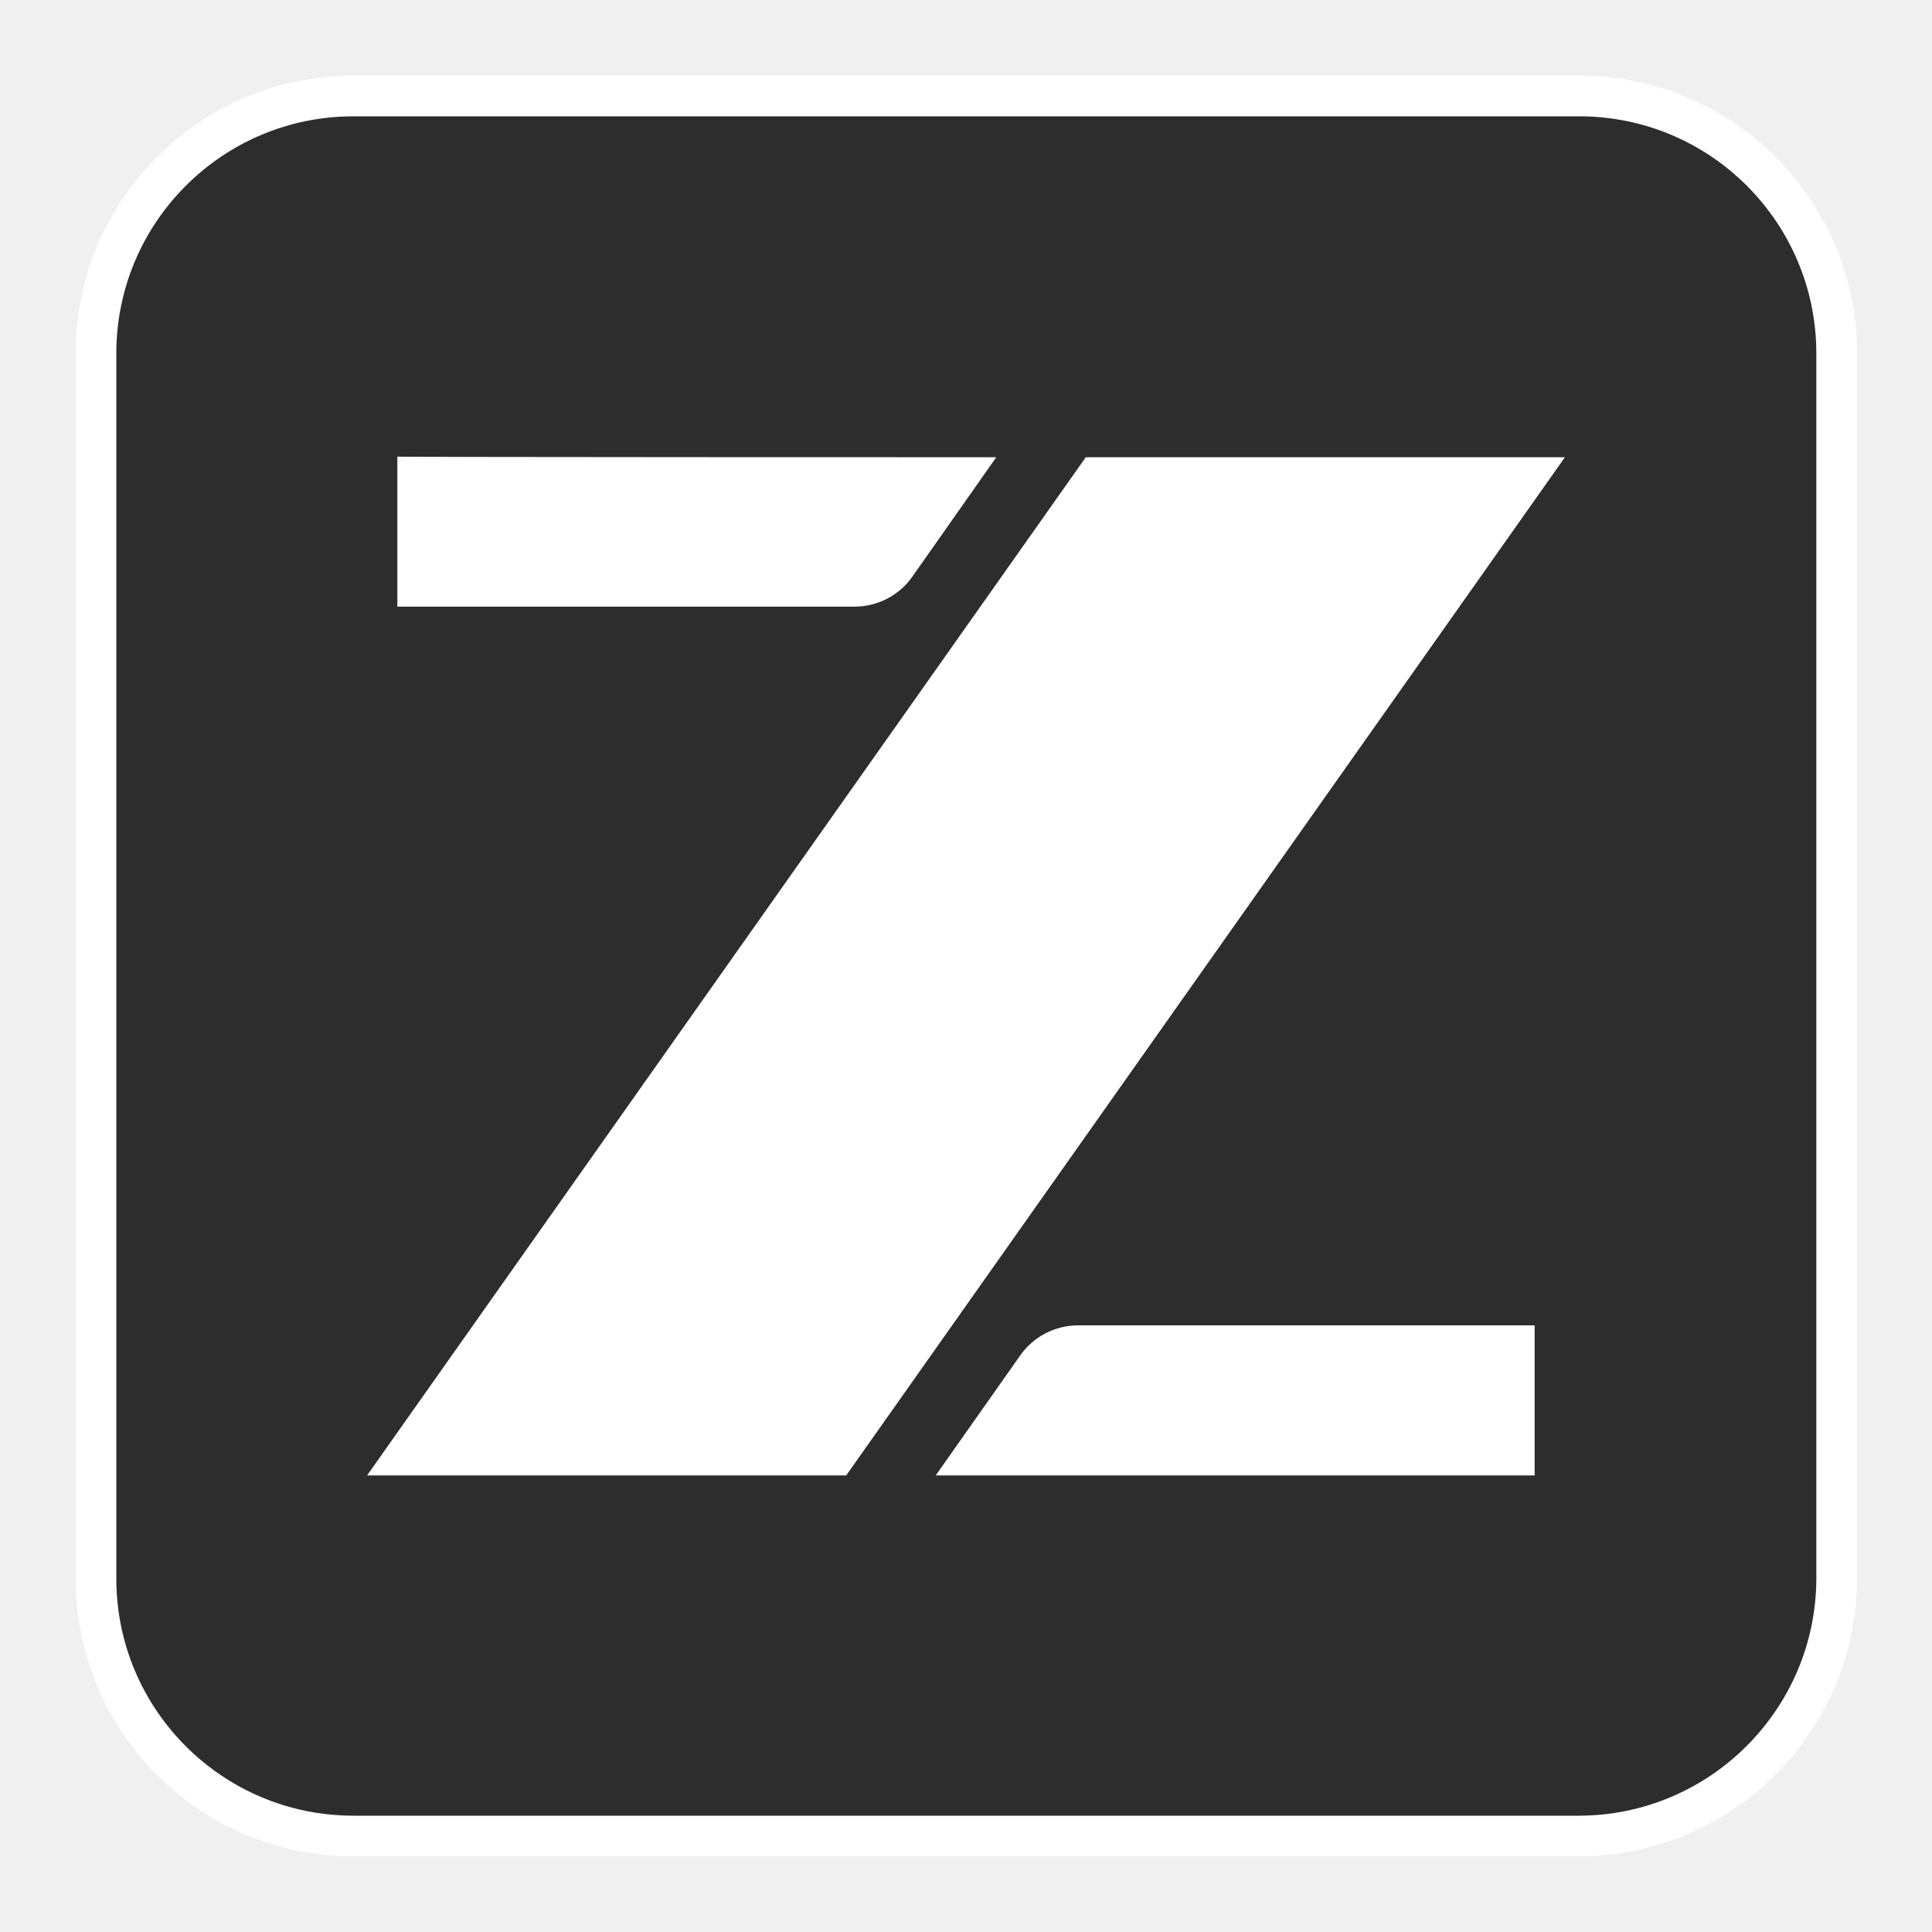
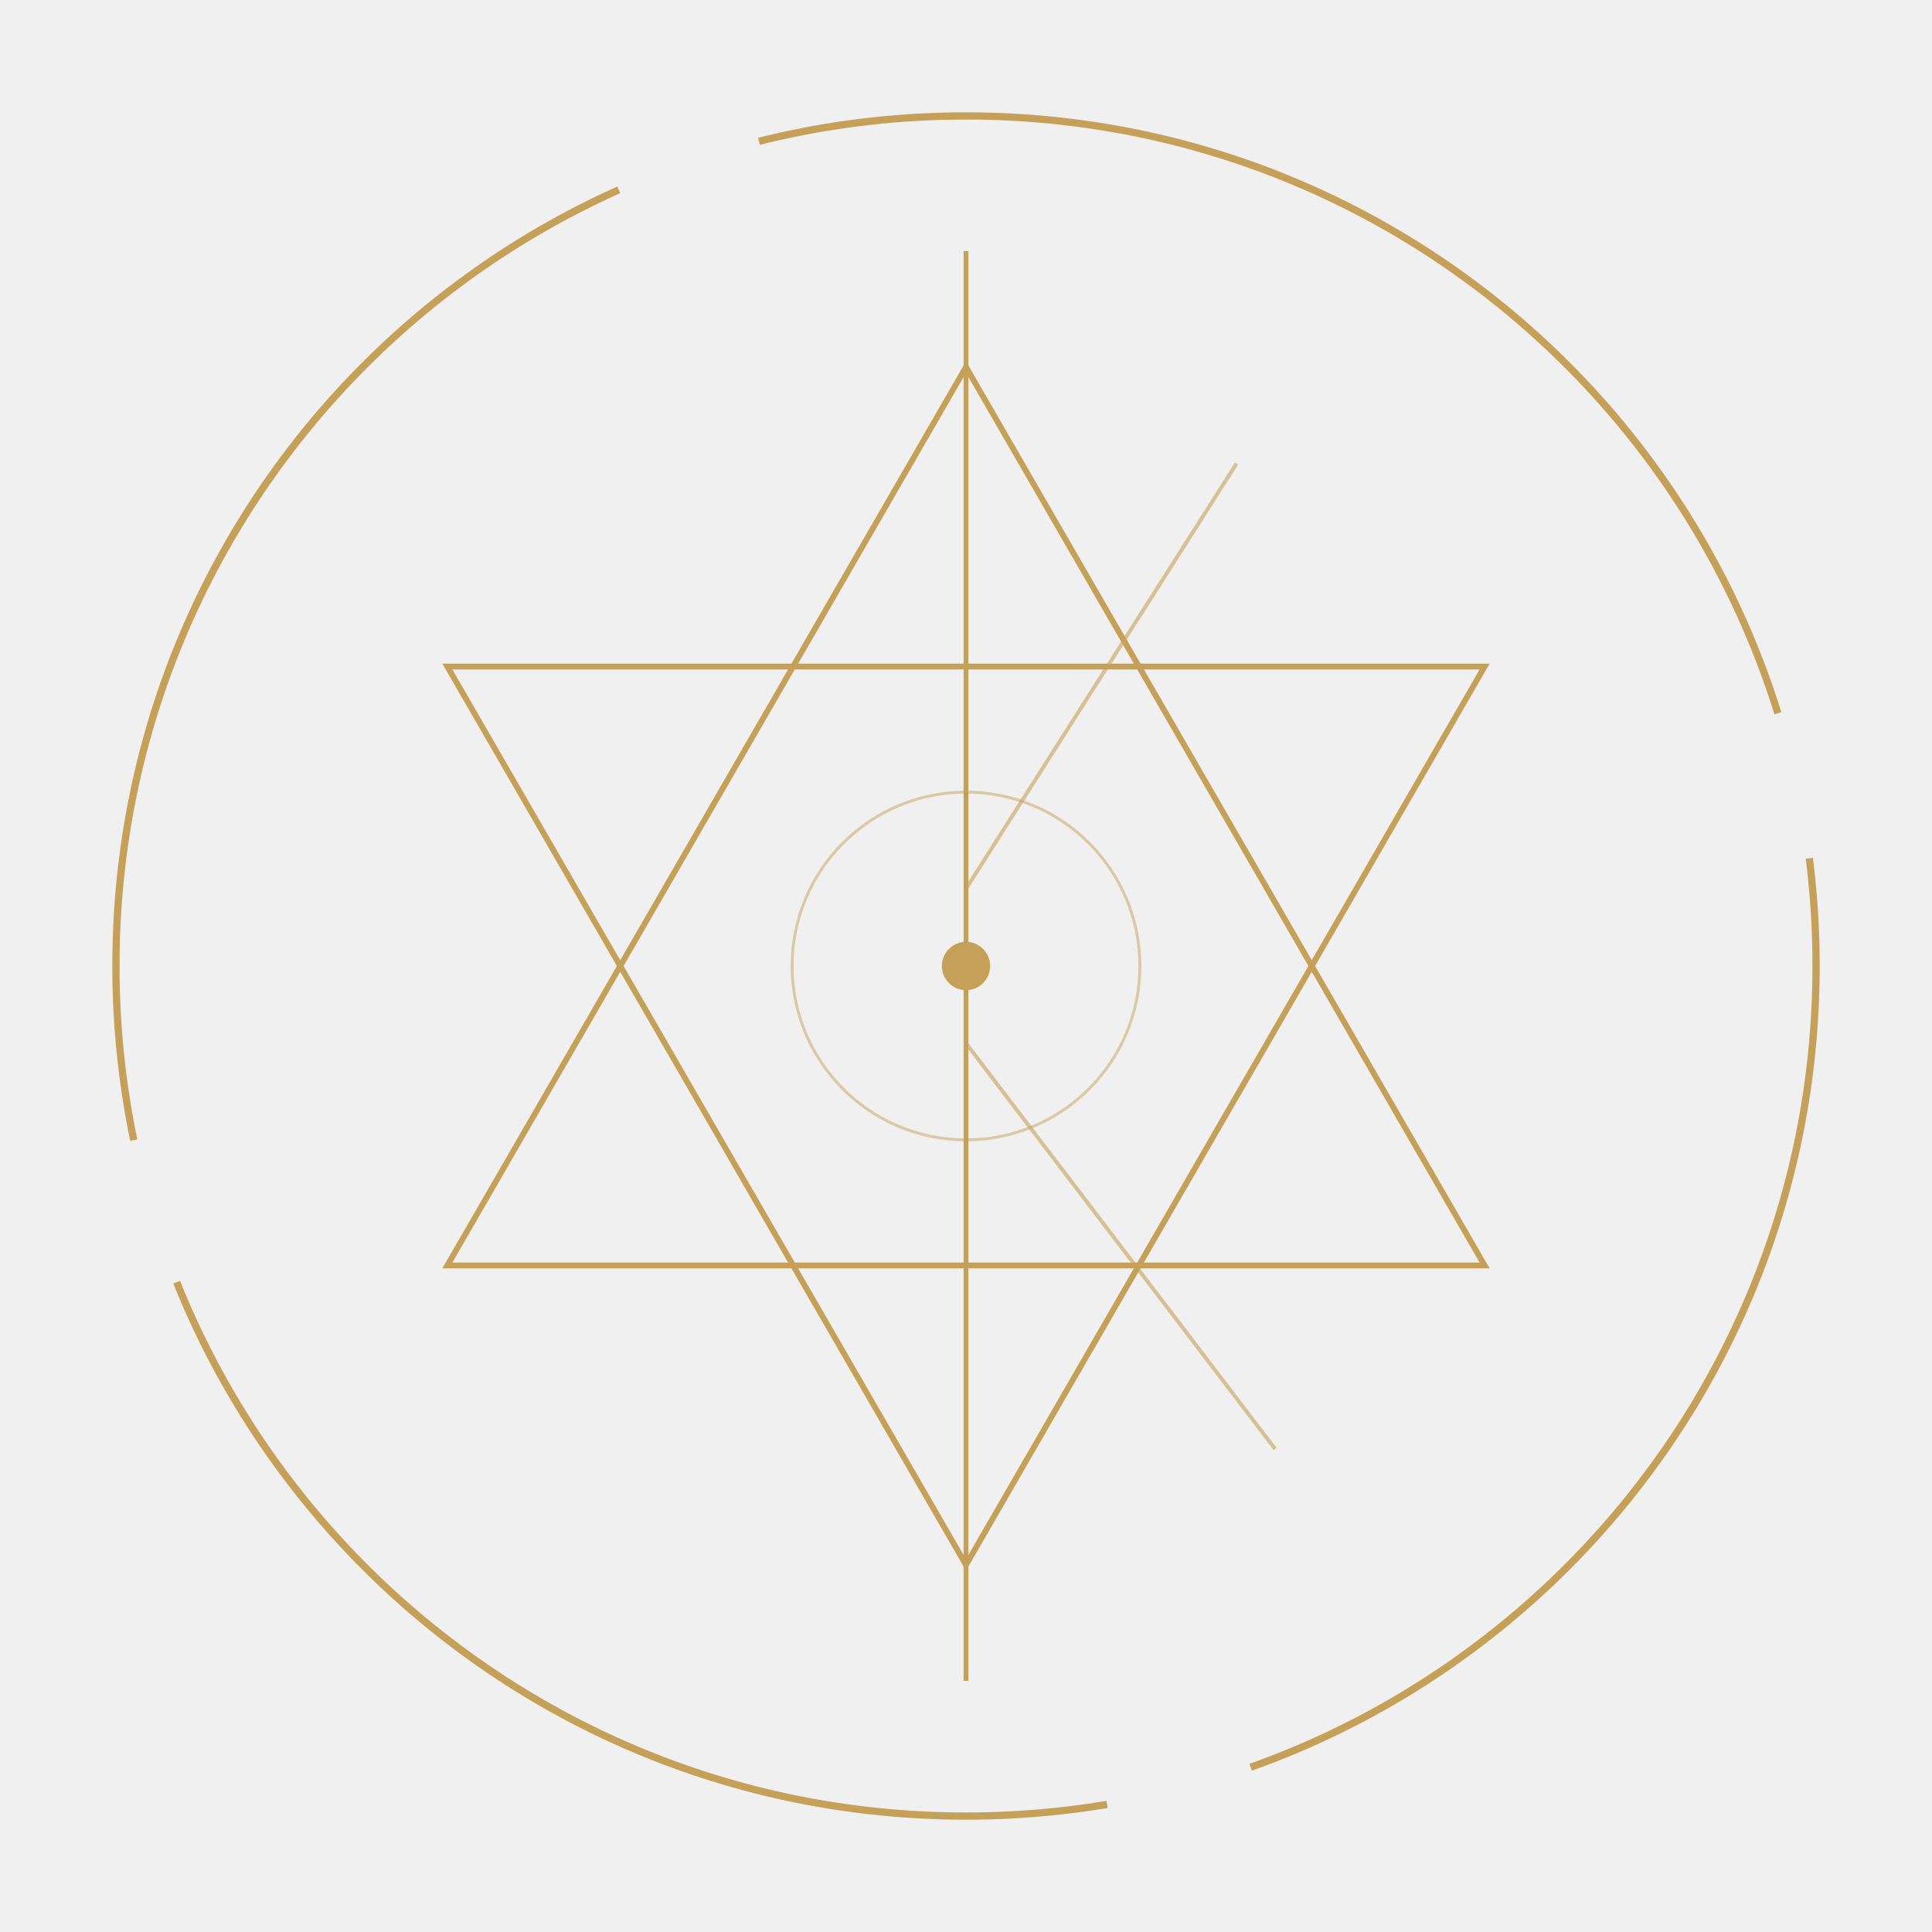
- <svg xmlns="http://www.w3.org/2000/svg" version="1.1" x="0px" y="0px" viewBox="0 0 30 30" style="enable-background:new 0 0 30 30;" xml:space="preserve">
-   <defs>
-     <style type="text/css">
-     .st194{fill:#2D2D2D;stroke:#FFFFFF;stroke-width:0.632;stroke-miterlimit:10;}
-     .st23{fill:#FFFFFF;}
- 
-     .z-breathe {
-       animation: breathe 2.5s ease-in-out infinite;
-     }
- 
-     @keyframes breathe {
-       0%, 100% { opacity: 0.7; }
-       50% { opacity: 1; }
-     }
-   </style>
-   </defs>
-   <g>
-     <path class="st194" d="M24.51,28.51H5.49c-2.21,0-4-1.79-4-4V5.49c0-2.21,1.79-4,4-4h19.03c2.21,0,4,1.79,4,4v19.03     C28.51,26.72,26.72,28.51,24.51,28.51z" />
-     <g class="z-breathe">
-       <path class="st23" d="M15.47,7.1l-1.3,1.85c-0.2,0.29-0.54,0.47-0.9,0.47h-7.1V7.09C6.16,7.1,15.47,7.1,15.47,7.1z" />
-       <polygon class="st23" points="24.3,7.1 13.14,22.91 5.7,22.91 16.86,7.1" />
-       <path class="st23" d="M14.53,22.91l1.31-1.86c0.2-0.29,0.54-0.47,0.9-0.47h7.09v2.33H14.53z" />
-     </g>
+ <svg xmlns="http://www.w3.org/2000/svg" viewBox="0 0 200 200" fill="none">
+   <g transform="translate(100,100)">
+     <circle cx="0" cy="0" r="88" stroke="#C5A059" stroke-width="0.75" fill="none" stroke-dasharray="119.38 15.38 119.38 15.38 119.38 15.38 119.38 15.38" stroke-dashoffset="7.69" transform="rotate(-90)" />
+     <polygon points="0,-62 53.69,31 -53.69,31" stroke="#C5A059" stroke-width="0.6" fill="none" stroke-linejoin="miter" />
+     <polygon points="0,62 53.69,-31 -53.69,-31" stroke="#C5A059" stroke-width="0.6" fill="none" stroke-linejoin="miter" />
+     <line x1="0" y1="-74" x2="0" y2="74" stroke="#C5A059" stroke-width="0.5" />
+     <line x1="0" y1="-8" x2="28" y2="-52" stroke="#C5A059" stroke-width="0.4" opacity="0.6" />
+     <line x1="0" y1="8" x2="32" y2="50" stroke="#C5A059" stroke-width="0.4" opacity="0.6" />
+     <circle cx="0" cy="0" r="2.5" fill="#C5A059" />
+     <circle cx="0" cy="0" r="18" stroke="#C5A059" stroke-width="0.3" fill="none" opacity="0.5" />
  </g>
</svg>
